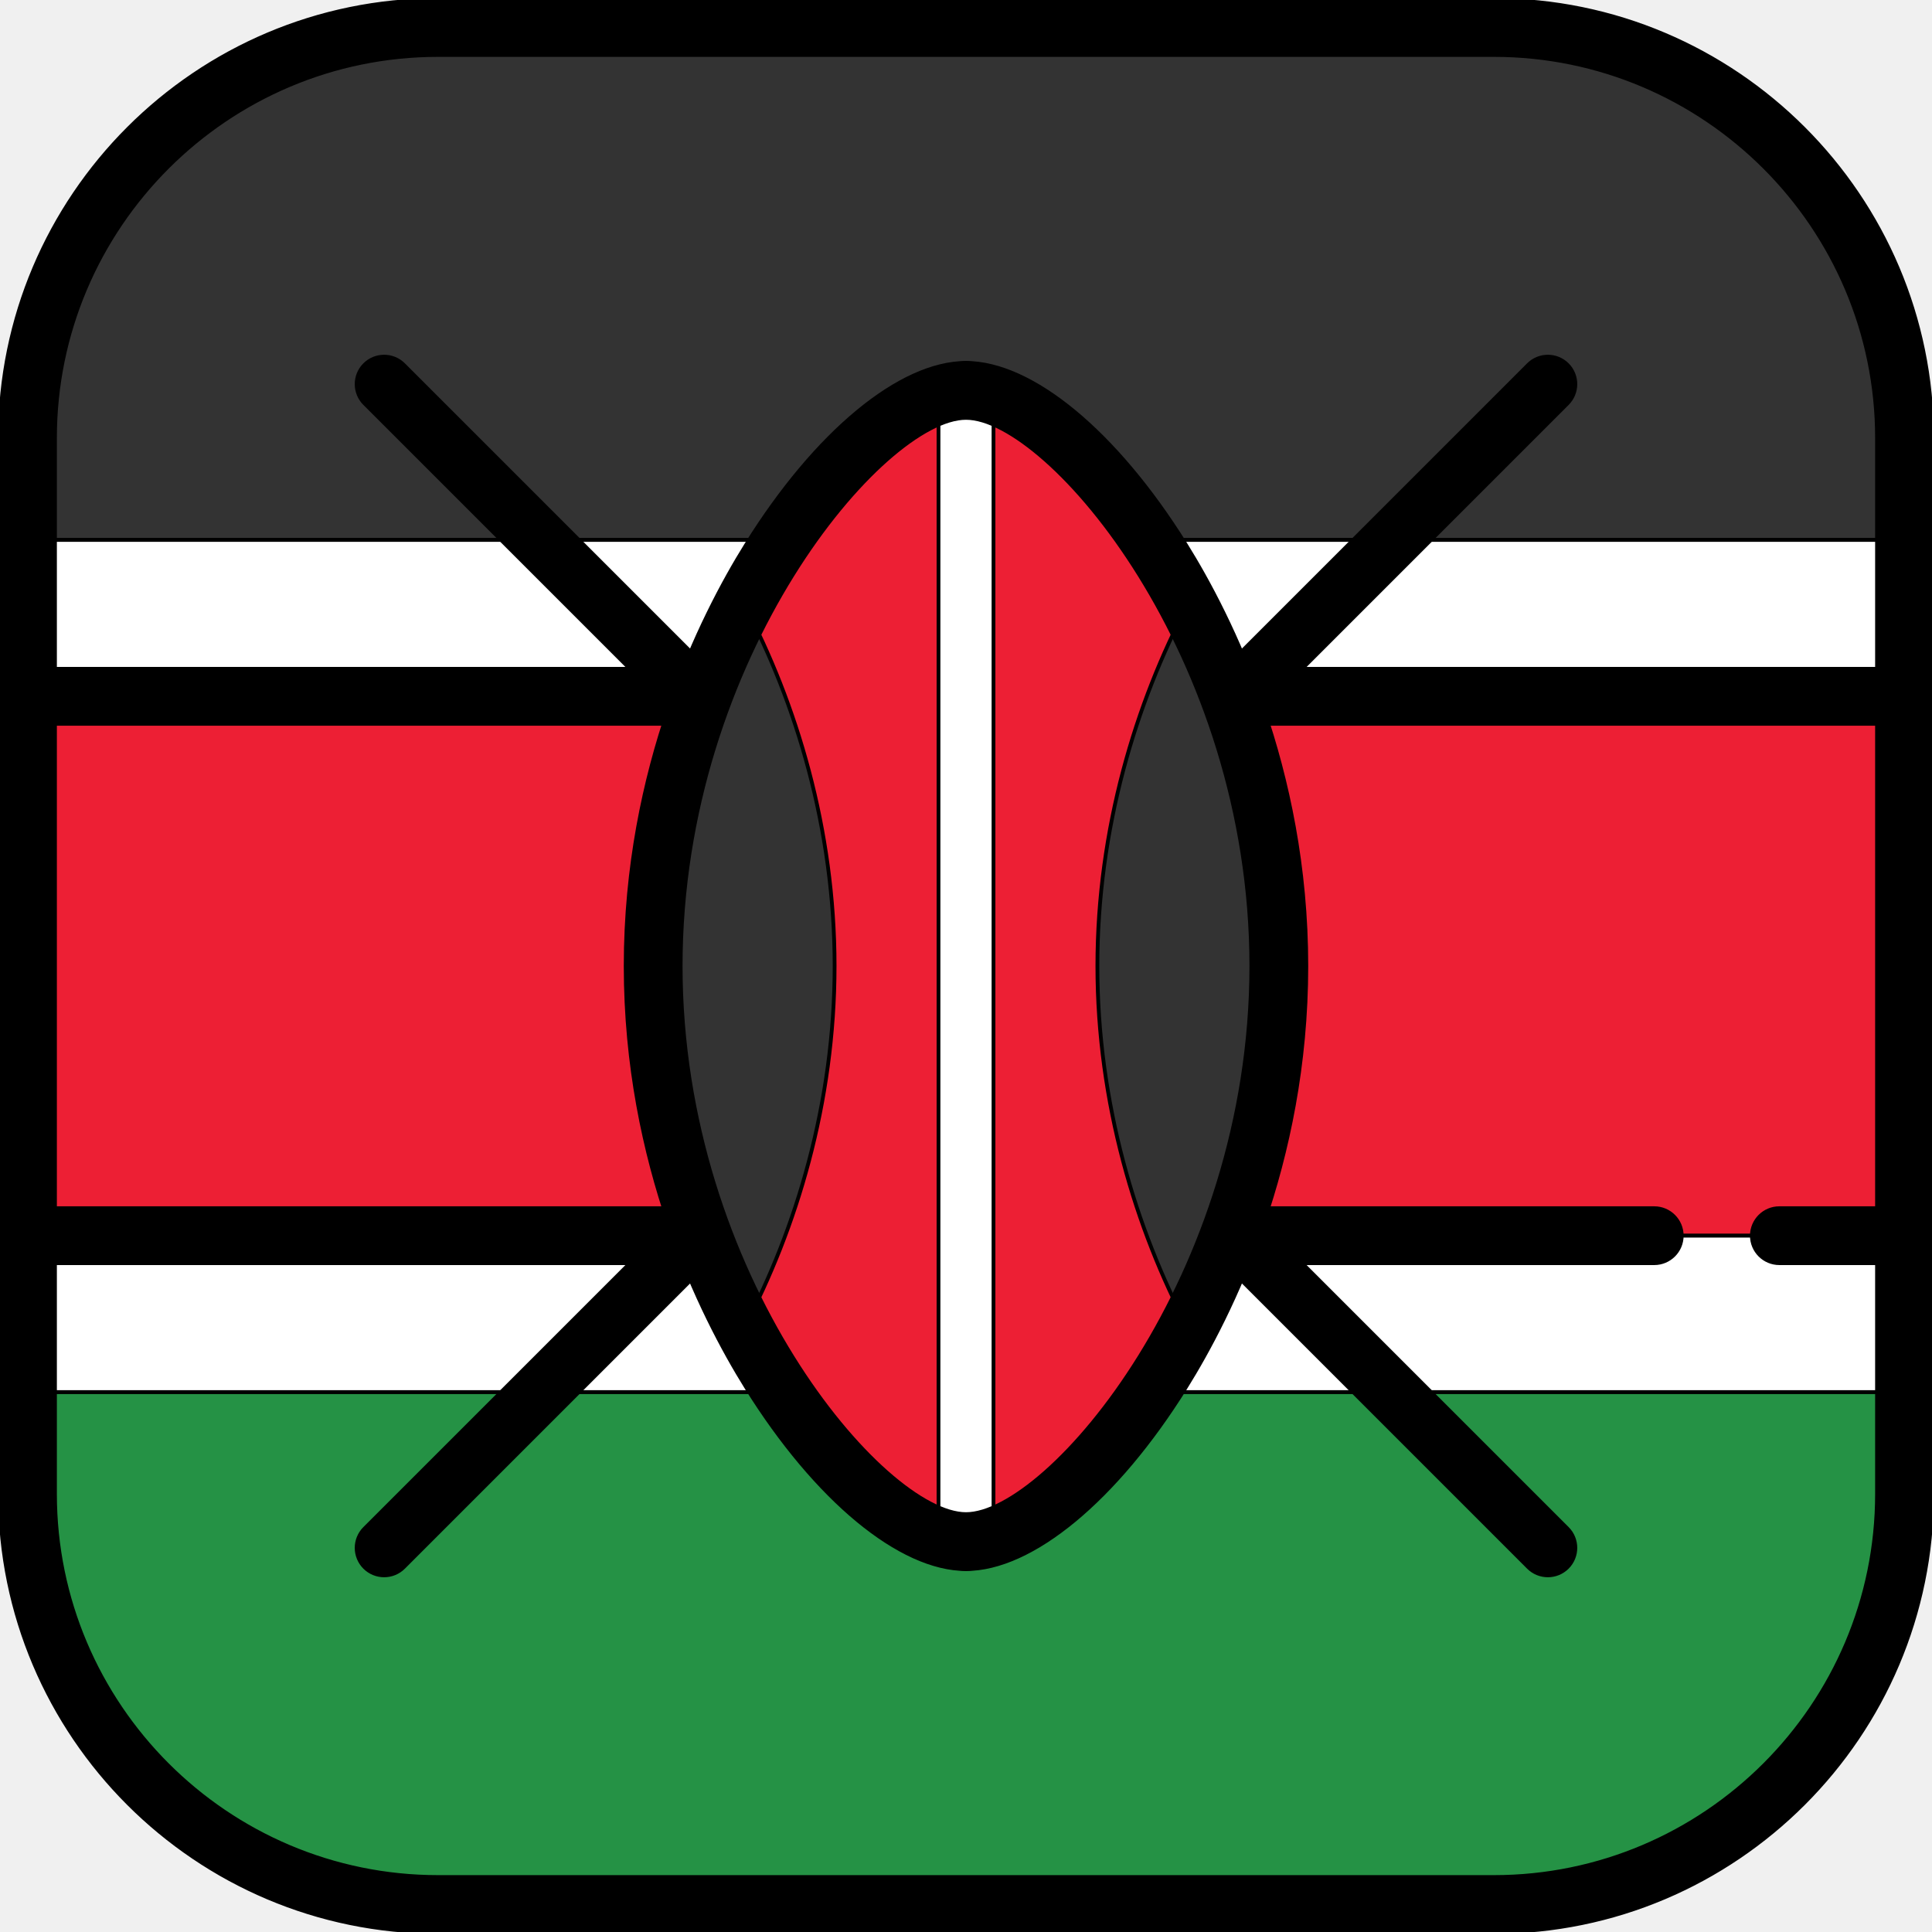
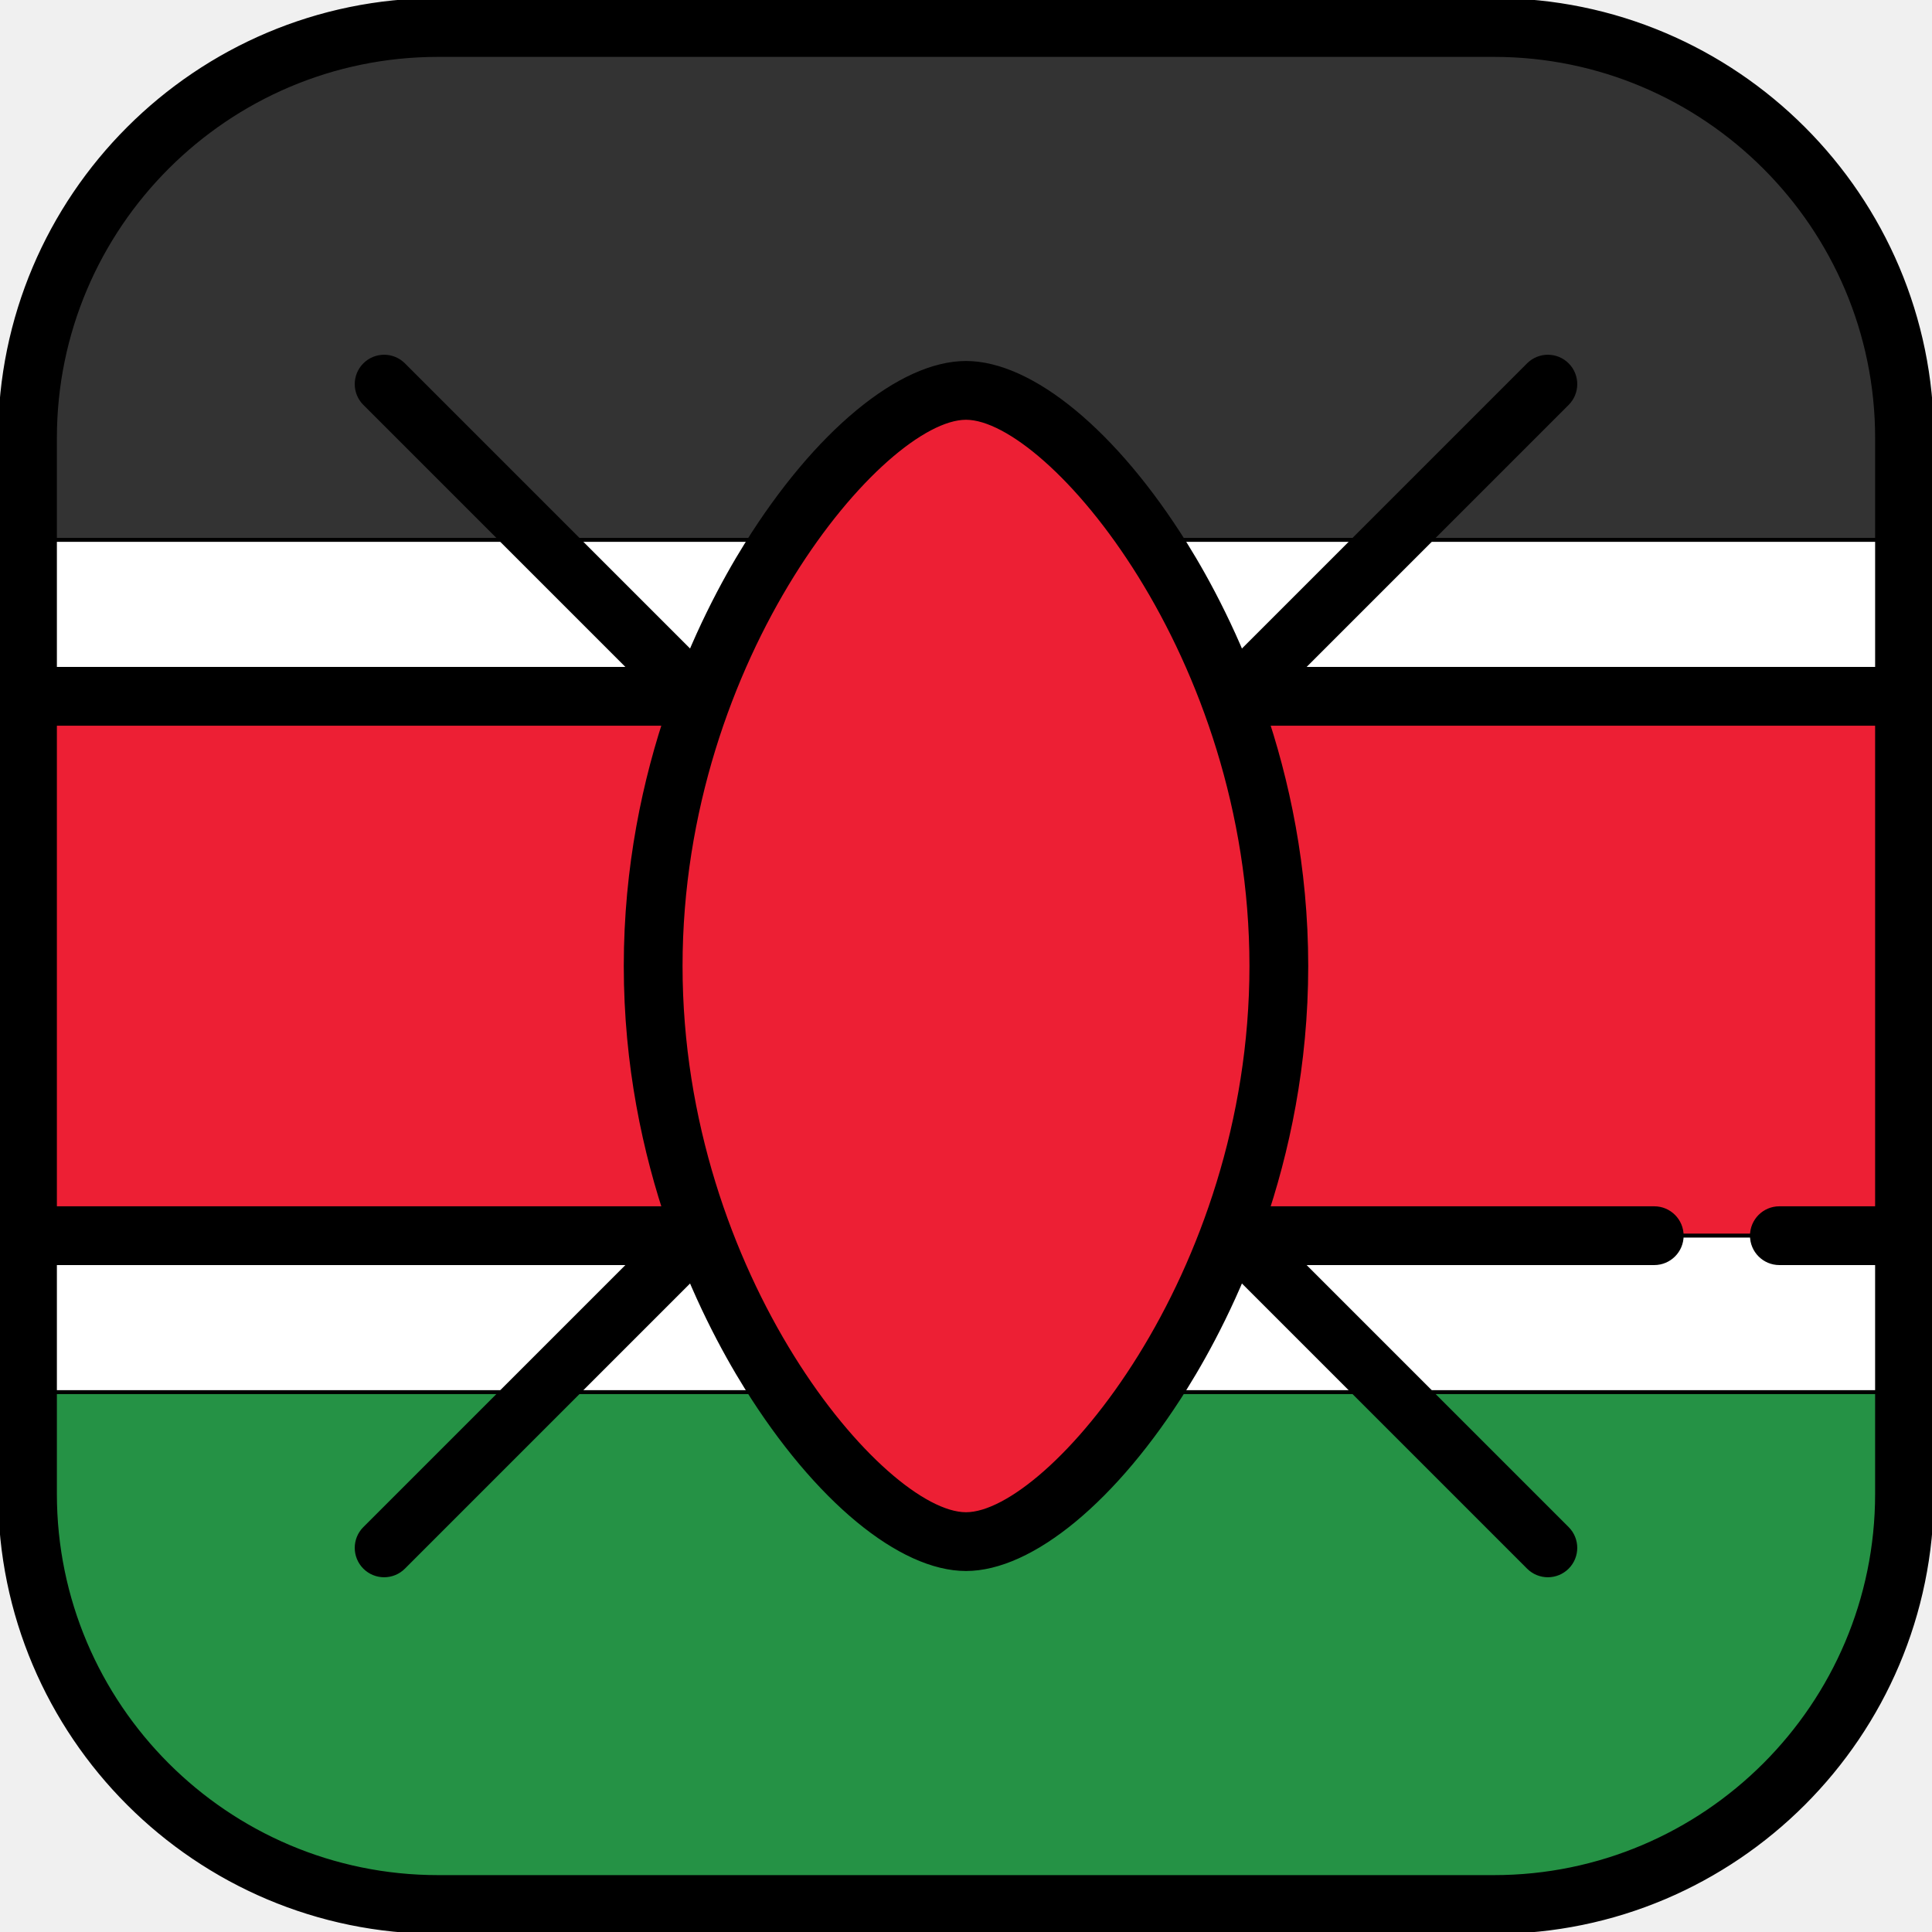
- <svg xmlns="http://www.w3.org/2000/svg" version="1.1" id="Layer_1" viewBox="0 0 512 512" xml:space="preserve" width="200px" height="200px" fill="#000000" style="width: 200px; height: 200px; color: rgb(0, 0, 0);" stroke="#000000">
-   <g id="SVGRepo_bgCarrier" stroke-width="0" />
-   <g id="SVGRepo_tracerCarrier" stroke-linecap="round" stroke-linejoin="round" />
+ <svg xmlns="http://www.w3.org/2000/svg" width="200" height="200" viewBox="0 0 200 200">
+   <g id="SVGRepo_bgCarrier">
+   </g>
+   <g id="SVGRepo_tracerCarrier">
+   </g>
  <g id="SVGRepo_iconCarrier">
-     <path style="fill:#259245;" d="M7.286,395.901c0,60.095,48.717,108.812,108.812,108.812h279.803 c60.095,0,108.812-48.717,108.812-108.812v-26.99H7.286V395.901z" />
-     <path style="fill:#333333;" d="M395.901,7.286H116.099C56.003,7.286,7.286,56.004,7.286,116.099v26.989h497.427v-26.989 C504.714,56.004,455.997,7.286,395.901,7.286z" />
-     <rect x="7.286" y="184.53" style="fill:#ED1F34;" width="497.43" height="142.94" />
+     <path d="M2.846 154.649 C2.846 178.123 21.876 197.154 45.351 197.154 L154.649 197.154 C178.123 197.154 197.154 178.123 197.154 154.649 L197.154 144.106 L2.846 144.106 Z" fill="#259245" stroke="#000000" stroke-width="0.391" />
+     <path d="M154.649 2.846 L45.351 2.846 C21.876 2.846 2.846 21.877 2.846 45.351 L2.846 55.894 L197.154 55.894 L197.154 45.351 C197.154 21.877 178.124 2.846 154.649 2.846 Z" fill="#333333" stroke="#000000" stroke-width="0.391" />
+     <rect x="2.846" y="72.082" width="194.309" height="55.836" fill="#ed1f34" stroke="#000000" stroke-width="0.391" />
    <g>
-       <rect x="7.286" y="143.09" style="fill:#FFFFFF;" width="497.43" height="41.44" />
-       <rect x="7.286" y="327.47" style="fill:#FFFFFF;" width="497.43" height="41.44" />
+       <rect x="2.846" y="55.895" width="194.309" height="16.187" fill="#ffffff" stroke="#000000" stroke-width="0.391" />
+       <rect x="2.846" y="127.918" width="194.309" height="16.187" fill="#ffffff" stroke="#000000" stroke-width="0.391" />
    </g>
-     <path d="M395.901,0H116.099C52.082,0,0,52.082,0,116.099v279.803C0,459.918,52.082,512,116.099,512h279.803 C459.918,512,512,459.918,512,395.901V116.099C512,52.082,459.918,0,395.901,0z M116.099,14.573h279.803 c55.981,0,101.526,45.544,101.526,101.526v61.145H14.573v-61.145C14.573,60.118,60.118,14.573,116.099,14.573z M395.901,497.427 H116.099c-55.981,0-101.526-45.545-101.526-101.526v-61.145H438.39c4.025,0,7.287-3.262,7.287-7.287s-3.262-7.286-7.287-7.286 H14.573V191.817h482.854v128.366h-25.876c-4.025,0-7.286,3.262-7.286,7.286c0,4.025,3.262,7.287,7.286,7.287h25.876v61.145 C497.427,451.882,451.882,497.427,395.901,497.427z" />
-     <path d="M266.306,256l149.049-149.049c2.845-2.846,2.845-7.459,0-10.305c-2.846-2.844-7.459-2.844-10.306,0L256,245.695 L106.951,96.645c-2.846-2.844-7.459-2.844-10.305,0c-2.845,2.846-2.845,7.459,0,10.305L245.695,256L96.645,405.049 c-2.845,2.846-2.845,7.459,0,10.306c1.423,1.422,3.288,2.134,5.153,2.134c1.864,0,3.73-0.712,5.153-2.134L256,266.306 l149.049,149.049c1.423,1.422,3.289,2.134,5.153,2.134s3.73-0.712,5.153-2.134c2.845-2.846,2.845-7.459,0-10.306L266.306,256z" />
-     <path style="fill:#ED1F34;" d="M256,103.456c-28.188,0-82.904,68.297-82.904,152.544S227.813,408.544,256,408.544 S338.905,340.248,338.905,256S284.188,103.456,256,103.456z" />
-     <g>
-       <path style="fill:#333333;" d="M314.862,351.942c13.85-26.208,24.042-59.587,24.042-95.942s-10.193-69.734-24.042-95.942 c-13.85,26.208-24.042,59.587-24.042,95.942S301.013,325.734,314.862,351.942z" />
-       <path style="fill:#333333;" d="M197.138,351.942c-13.85-26.208-24.042-59.587-24.042-95.942s10.193-69.734,24.042-95.942 c13.85,26.208,24.042,59.587,24.042,95.942S210.988,325.734,197.138,351.942z" />
-     </g>
-     <path style="fill:#FFFFFF;" d="M256,415.831c-4.025,0-7.286-3.262-7.286-7.286v-305.09c0-4.025,3.262-7.286,7.286-7.286 c4.025,0,7.286,3.262,7.286,7.286v305.089C263.286,412.569,260.025,415.831,256,415.831z" />
-     <path d="M256,415.831c-17.41,0-39.714-18.435-58.207-48.112C185.848,348.55,165.809,308.547,165.809,256 s20.039-92.55,31.984-111.719C216.286,114.604,238.59,96.169,256,96.169s39.714,18.436,58.207,48.112 c11.945,19.169,31.984,59.172,31.984,111.719s-20.039,92.55-31.984,111.719C295.714,397.396,273.41,415.831,256,415.831z M256,110.742c-21.929,0-75.618,62.869-75.618,145.258S234.071,401.258,256,401.258S331.618,338.389,331.618,256 S277.929,110.742,256,110.742z" />
+     <path d="M154.649 0 L45.351 0 C20.345 0 0 20.345 0 45.351 L0 154.649 C0 179.655 20.345 200 45.351 200 L154.649 200 C179.655 200 200 179.655 200 154.649 L200 45.351 C200 20.345 179.655 0 154.649 0 Z M45.351 5.693 L154.649 5.693 C176.517 5.693 194.308 23.483 194.308 45.351 L194.308 69.236 L5.693 69.236 L5.693 45.351 C5.693 23.484 23.484 5.693 45.351 5.693 Z M154.649 194.307 L45.351 194.307 C23.484 194.307 5.693 176.516 5.693 154.649 L5.693 130.764 L171.246 130.764 C172.818 130.764 174.093 129.49 174.093 127.918 C174.093 126.345 172.818 125.071 171.246 125.071 L5.693 125.071 L5.693 74.929 L194.307 74.929 L194.307 125.071 L184.2 125.071 C182.627 125.071 181.354 126.346 181.354 127.918 C181.354 129.49 182.628 130.764 184.2 130.764 L194.307 130.764 L194.307 154.649 C194.307 176.516 176.516 194.307 154.649 194.307 Z" fill="#000000" stroke="#000000" stroke-width="0.391" />
+     <path d="M104.026 100 L162.248 41.778 C163.359 40.666 163.359 38.864 162.248 37.752 C161.136 36.641 159.334 36.641 158.222 37.752 L100 95.975 L41.778 37.752 C40.666 36.641 38.864 36.641 37.752 37.752 C36.641 38.864 36.641 40.666 37.752 41.777 L95.975 100 L37.752 158.222 C36.641 159.334 36.641 161.136 37.752 162.248 C38.308 162.804 39.036 163.082 39.765 163.082 C40.493 163.082 41.222 162.804 41.778 162.248 L100 104.026 L158.222 162.248 C158.778 162.804 159.507 163.082 160.235 163.082 C160.963 163.082 161.692 162.804 162.248 162.248 C163.359 161.136 163.359 159.334 162.248 158.222 Z" fill="#000000" stroke="#000000" stroke-width="0.391" />
+     <path d="M100 40.413 C88.989 40.413 67.616 67.091 67.616 100 C67.616 132.909 88.989 159.588 100 159.588 C111.011 159.588 132.385 132.909 132.385 100 C132.385 67.091 111.011 40.413 100 40.413 Z" fill="#ed1f34" stroke="#000000" stroke-width="0.391" />
+     <path d="M100 162.434 C93.199 162.434 84.487 155.233 77.263 143.64 C72.597 136.152 64.769 120.526 64.769 100 C64.769 79.474 72.597 63.848 77.263 56.36 C84.487 44.767 93.199 37.566 100 37.566 C106.801 37.566 115.513 44.768 122.737 56.36 C127.403 63.848 135.231 79.474 135.231 100 C135.231 120.526 127.403 136.152 122.737 143.64 C115.513 155.233 106.801 162.434 100 162.434 Z M100 43.259 C91.434 43.259 70.462 67.817 70.462 100 C70.462 132.183 91.434 156.741 100 156.741 C108.566 156.741 129.538 132.183 129.538 100 C129.538 67.817 108.566 43.259 100 43.259 Z" fill="#000000" stroke="#000000" stroke-width="0.391" />
  </g>
</svg>
